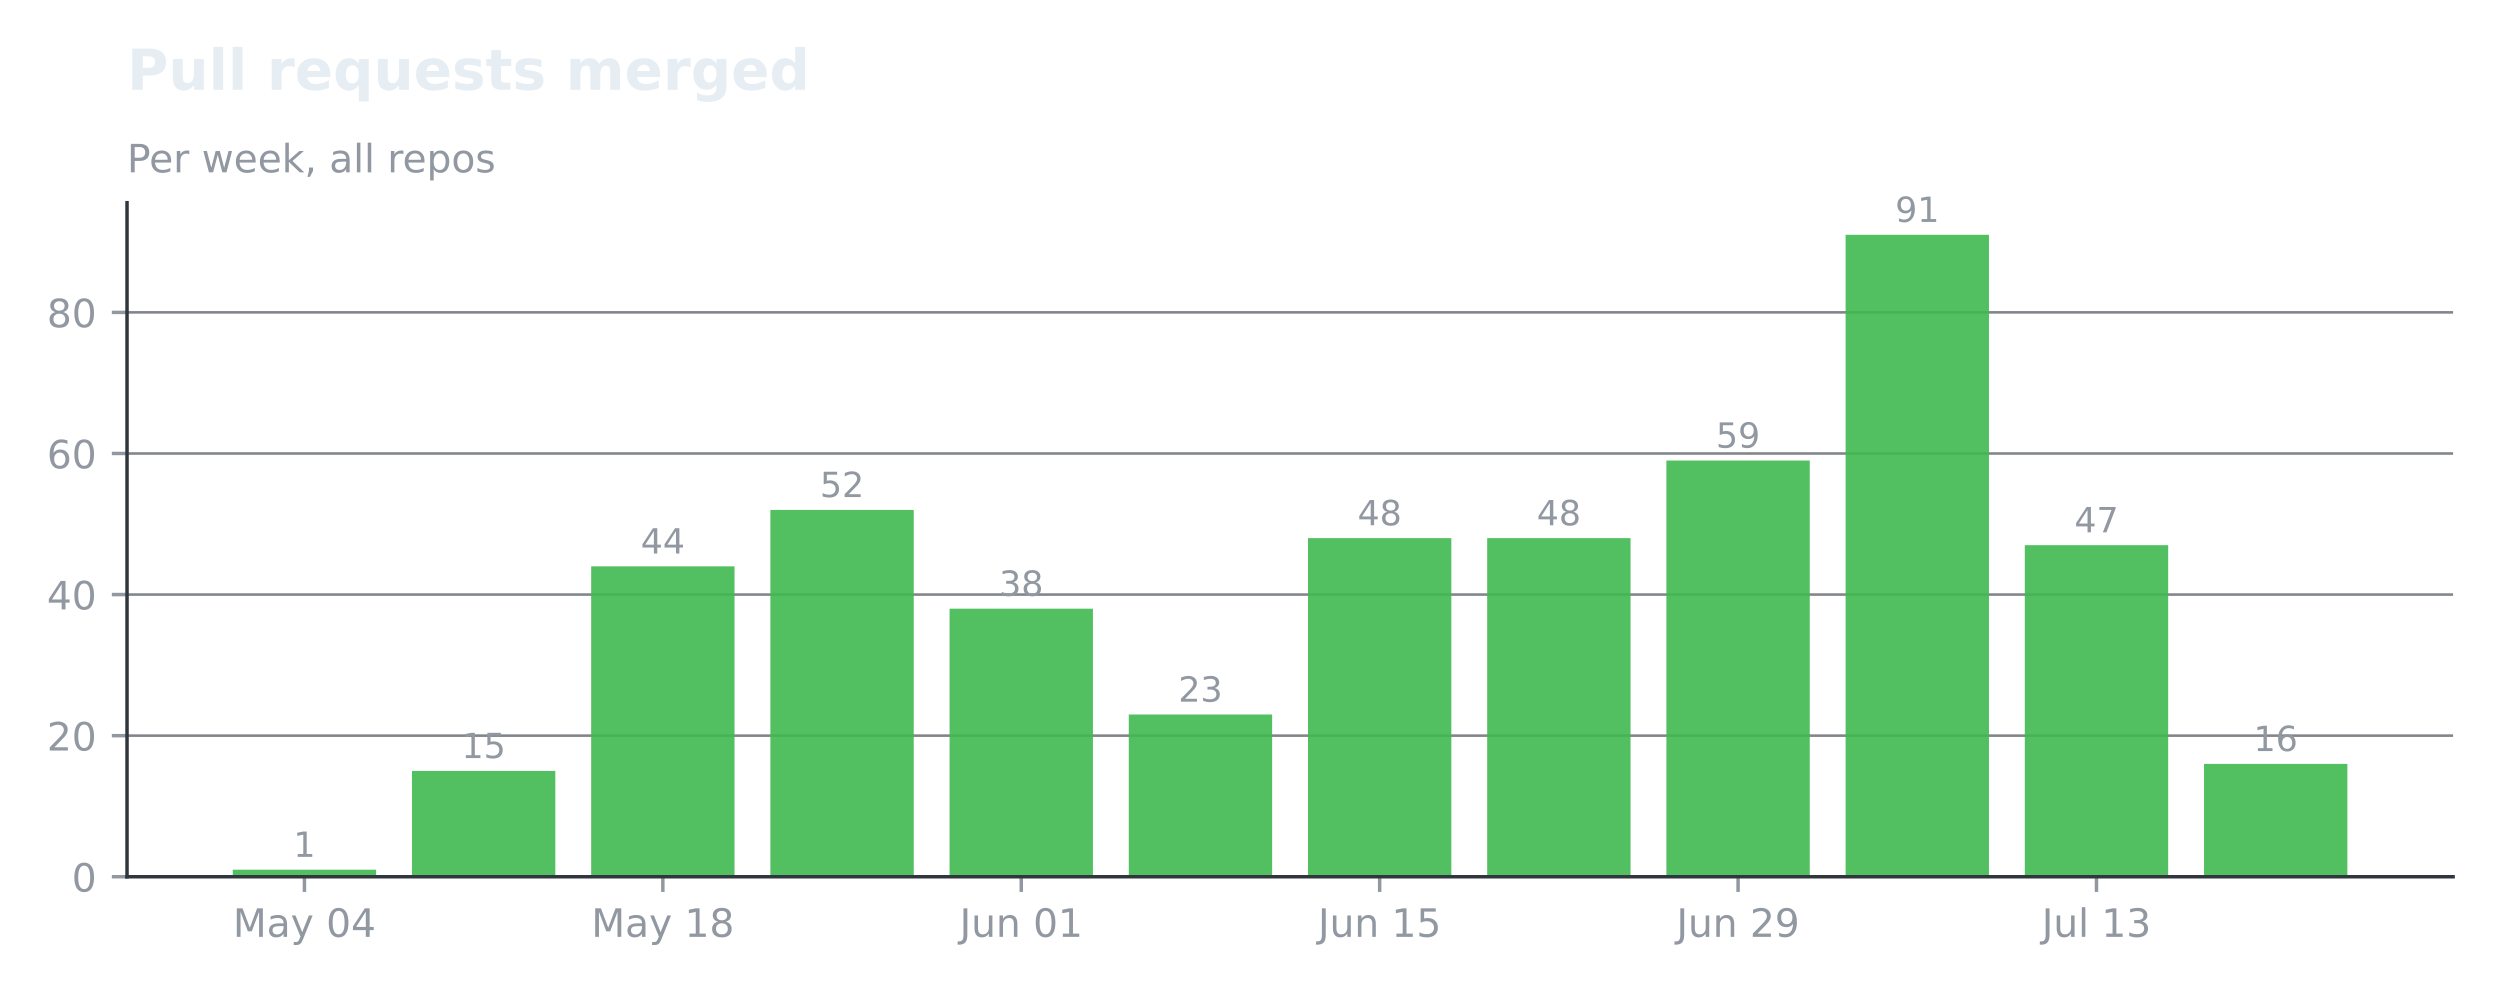
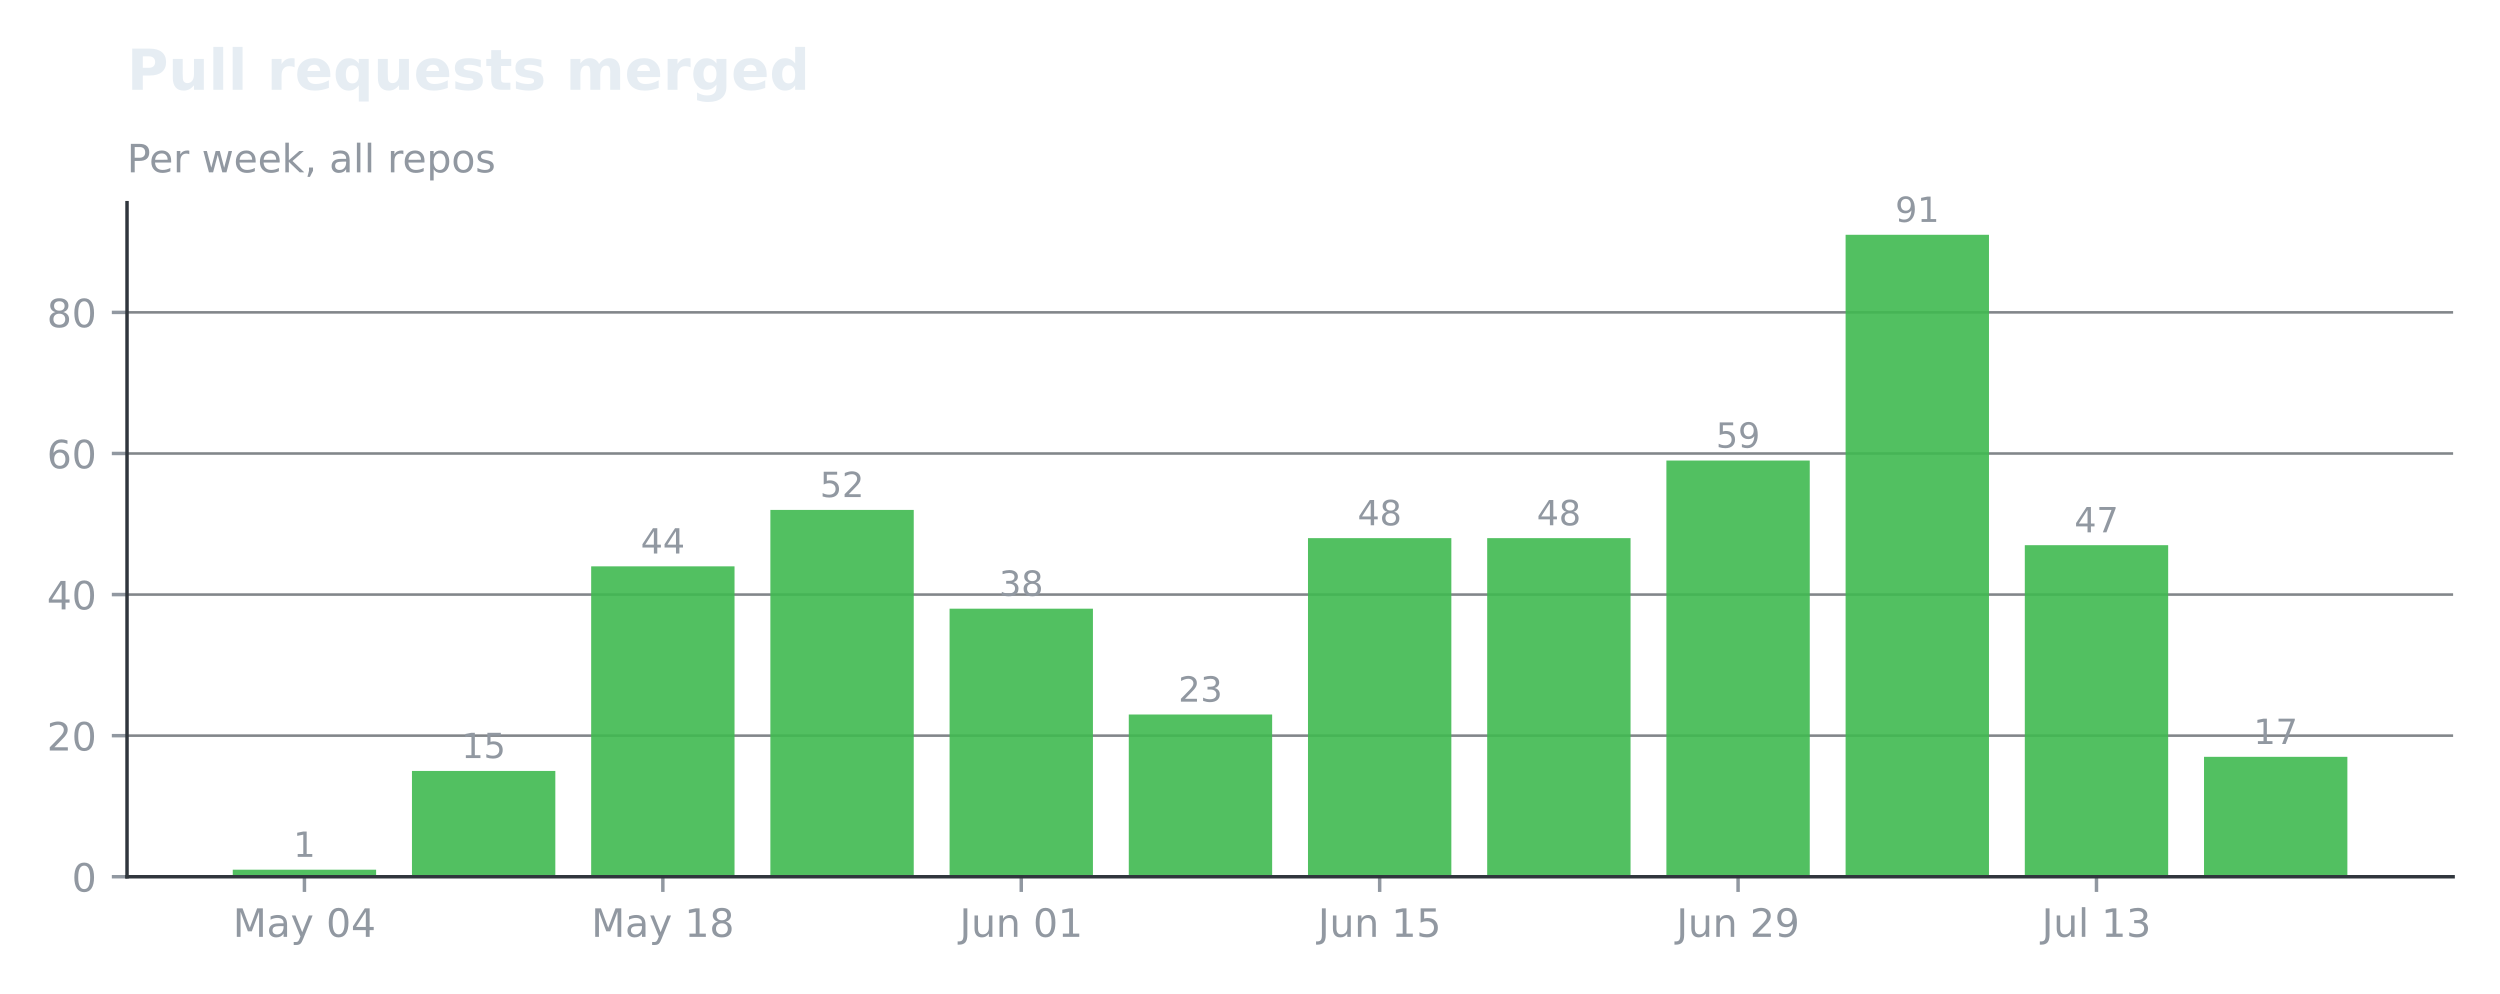
<svg xmlns="http://www.w3.org/2000/svg" xmlns:xlink="http://www.w3.org/1999/xlink" width="575.732pt" height="228.711pt" viewBox="0 0 575.732 228.711" version="1.1">
  <defs>
    <style type="text/css">*{stroke-linejoin: round; stroke-linecap: butt}</style>
  </defs>
  <g id="figure_1">
    <g id="patch_1">
      <path d="M 0 228.711  L 575.732 228.711  L 575.732 -0  L 0 -0  L 0 228.711  z " style="fill: none; opacity: 0" />
    </g>
    <g id="axes_1">
      <g id="patch_2">
        <path d="M 29.253 201.91  L 564.933 201.91  L 564.933 46.678  L 29.253 46.678  L 29.253 201.91  z " style="fill: none" />
      </g>
      <g id="matplotlib.axis_1">
        <g id="xtick_1">
          <g id="line2d_1">
            <defs>
-               <path id="m17234a0473" d="M 0 0  L 0 3.5  " style="stroke: #9198a1; stroke-width: 0.8" />
+               <path id="md42c107d1d" d="M 0 0  L 0 3.5  " style="stroke: #9198a1; stroke-width: 0.8" />
            </defs>
            <g>
-               <use xlink:href="#m17234a0473" x="70.109" y="201.91" style="fill: #9198a1; stroke: #9198a1; stroke-width: 0.8" />
+               <use xlink:href="#md42c107d1d" x="70.109" y="201.91" style="fill: #9198a1; stroke: #9198a1; stroke-width: 0.8" />
            </g>
          </g>
          <g id="text_1">
            <g style="fill: #9198a1" transform="translate(53.64929 215.7479) scale(0.09 -0.09)">
              <defs>
                <path id="DejaVuSans-30" d="M 628 4666  L 1569 4666  L 2759 1491  L 3956 4666  L 4897 4666  L 4897 0  L 4281 0  L 4281 4097  L 3078 897  L 2444 897  L 1241 4097  L 1241 0  L 628 0  L 628 4666  z " transform="scale(0.015625)" />
                <path id="DejaVuSans-44" d="M 2194 1759  Q 1497 1759 1228 1600  Q 959 1441 959 1056  Q 959 750 1161 570  Q 1363 391 1709 391  Q 2188 391 2477 730  Q 2766 1069 2766 1631  L 2766 1759  L 2194 1759  z M 3341 1997  L 3341 0  L 2766 0  L 2766 531  Q 2569 213 2275 61  Q 1981 -91 1556 -91  Q 1019 -91 701 211  Q 384 513 384 1019  Q 384 1609 779 1909  Q 1175 2209 1959 2209  L 2766 2209  L 2766 2266  Q 2766 2663 2505 2880  Q 2244 3097 1772 3097  Q 1472 3097 1187 3025  Q 903 2953 641 2809  L 641 3341  Q 956 3463 1253 3523  Q 1550 3584 1831 3584  Q 2591 3584 2966 3190  Q 3341 2797 3341 1997  z " transform="scale(0.015625)" />
                <path id="DejaVuSans-5c" d="M 2059 -325  Q 1816 -950 1584 -1140  Q 1353 -1331 966 -1331  L 506 -1331  L 506 -850  L 844 -850  Q 1081 -850 1212 -737  Q 1344 -625 1503 -206  L 1606 56  L 191 3500  L 800 3500  L 1894 763  L 2988 3500  L 3597 3500  L 2059 -325  z " transform="scale(0.015625)" />
                <path id="DejaVuSans-3" transform="scale(0.015625)" />
                <path id="DejaVuSans-13" d="M 2034 4250  Q 1547 4250 1301 3770  Q 1056 3291 1056 2328  Q 1056 1369 1301 889  Q 1547 409 2034 409  Q 2525 409 2770 889  Q 3016 1369 3016 2328  Q 3016 3291 2770 3770  Q 2525 4250 2034 4250  z M 2034 4750  Q 2819 4750 3233 4129  Q 3647 3509 3647 2328  Q 3647 1150 3233 529  Q 2819 -91 2034 -91  Q 1250 -91 836 529  Q 422 1150 422 2328  Q 422 3509 836 4129  Q 1250 4750 2034 4750  z " transform="scale(0.015625)" />
                <path id="DejaVuSans-17" d="M 2419 4116  L 825 1625  L 2419 1625  L 2419 4116  z M 2253 4666  L 3047 4666  L 3047 1625  L 3713 1625  L 3713 1100  L 3047 1100  L 3047 0  L 2419 0  L 2419 1100  L 313 1100  L 313 1709  L 2253 4666  z " transform="scale(0.015625)" />
              </defs>
              <use xlink:href="#DejaVuSans-30" />
              <use xlink:href="#DejaVuSans-44" transform="translate(86.28125 0)" />
              <use xlink:href="#DejaVuSans-5c" transform="translate(147.5625 0)" />
              <use xlink:href="#DejaVuSans-3" transform="translate(206.75 0)" />
              <use xlink:href="#DejaVuSans-13" transform="translate(238.5312 0)" />
              <use xlink:href="#DejaVuSans-17" transform="translate(302.1562 0)" />
            </g>
          </g>
        </g>
        <g id="xtick_2">
          <g id="line2d_2">
            <g>
-               <use xlink:href="#m17234a0473" x="152.649" y="201.91" style="fill: #9198a1; stroke: #9198a1; stroke-width: 0.8" />
+               <use xlink:href="#md42c107d1d" x="152.649" y="201.91" style="fill: #9198a1; stroke: #9198a1; stroke-width: 0.8" />
            </g>
          </g>
          <g id="text_2">
            <g style="fill: #9198a1" transform="translate(136.1886 215.7479) scale(0.09 -0.09)">
              <defs>
                <path id="DejaVuSans-14" d="M 794 531  L 1825 531  L 1825 4091  L 703 3866  L 703 4441  L 1819 4666  L 2450 4666  L 2450 531  L 3481 531  L 3481 0  L 794 0  L 794 531  z " transform="scale(0.015625)" />
                <path id="DejaVuSans-1b" d="M 2034 2216  Q 1584 2216 1326 1975  Q 1069 1734 1069 1313  Q 1069 891 1326 650  Q 1584 409 2034 409  Q 2484 409 2743 651  Q 3003 894 3003 1313  Q 3003 1734 2745 1975  Q 2488 2216 2034 2216  z M 1403 2484  Q 997 2584 770 2862  Q 544 3141 544 3541  Q 544 4100 942 4425  Q 1341 4750 2034 4750  Q 2731 4750 3128 4425  Q 3525 4100 3525 3541  Q 3525 3141 3298 2862  Q 3072 2584 2669 2484  Q 3125 2378 3379 2068  Q 3634 1759 3634 1313  Q 3634 634 3220 271  Q 2806 -91 2034 -91  Q 1263 -91 848 271  Q 434 634 434 1313  Q 434 1759 690 2068  Q 947 2378 1403 2484  z M 1172 3481  Q 1172 3119 1398 2916  Q 1625 2713 2034 2713  Q 2441 2713 2670 2916  Q 2900 3119 2900 3481  Q 2900 3844 2670 4047  Q 2441 4250 2034 4250  Q 1625 4250 1398 4047  Q 1172 3844 1172 3481  z " transform="scale(0.015625)" />
              </defs>
              <use xlink:href="#DejaVuSans-30" />
              <use xlink:href="#DejaVuSans-44" transform="translate(86.28125 0)" />
              <use xlink:href="#DejaVuSans-5c" transform="translate(147.5625 0)" />
              <use xlink:href="#DejaVuSans-3" transform="translate(206.75 0)" />
              <use xlink:href="#DejaVuSans-14" transform="translate(238.5312 0)" />
              <use xlink:href="#DejaVuSans-1b" transform="translate(302.1562 0)" />
            </g>
          </g>
        </g>
        <g id="xtick_3">
          <g id="line2d_3">
            <g>
-               <use xlink:href="#m17234a0473" x="235.188" y="201.91" style="fill: #9198a1; stroke: #9198a1; stroke-width: 0.8" />
+               <use xlink:href="#md42c107d1d" x="235.188" y="201.91" style="fill: #9198a1; stroke: #9198a1; stroke-width: 0.8" />
            </g>
          </g>
          <g id="text_3">
            <g style="fill: #9198a1" transform="translate(221.0004 215.7479) scale(0.09 -0.09)">
              <defs>
                <path id="DejaVuSans-2d" d="M 628 4666  L 1259 4666  L 1259 325  Q 1259 -519 939 -900  Q 619 -1281 -91 -1281  L -331 -1281  L -331 -750  L -134 -750  Q 284 -750 456 -515  Q 628 -281 628 325  L 628 4666  z " transform="scale(0.015625)" />
                <path id="DejaVuSans-58" d="M 544 1381  L 544 3500  L 1119 3500  L 1119 1403  Q 1119 906 1312 657  Q 1506 409 1894 409  Q 2359 409 2629 706  Q 2900 1003 2900 1516  L 2900 3500  L 3475 3500  L 3475 0  L 2900 0  L 2900 538  Q 2691 219 2414 64  Q 2138 -91 1772 -91  Q 1169 -91 856 284  Q 544 659 544 1381  z M 1991 3584  L 1991 3584  z " transform="scale(0.015625)" />
                <path id="DejaVuSans-51" d="M 3513 2113  L 3513 0  L 2938 0  L 2938 2094  Q 2938 2591 2744 2837  Q 2550 3084 2163 3084  Q 1697 3084 1428 2787  Q 1159 2491 1159 1978  L 1159 0  L 581 0  L 581 3500  L 1159 3500  L 1159 2956  Q 1366 3272 1645 3428  Q 1925 3584 2291 3584  Q 2894 3584 3203 3211  Q 3513 2838 3513 2113  z " transform="scale(0.015625)" />
              </defs>
              <use xlink:href="#DejaVuSans-2d" />
              <use xlink:href="#DejaVuSans-58" transform="translate(29.5 0)" />
              <use xlink:href="#DejaVuSans-51" transform="translate(92.875 0)" />
              <use xlink:href="#DejaVuSans-3" transform="translate(156.25 0)" />
              <use xlink:href="#DejaVuSans-13" transform="translate(188.0312 0)" />
              <use xlink:href="#DejaVuSans-14" transform="translate(251.6562 0)" />
            </g>
          </g>
        </g>
        <g id="xtick_4">
          <g id="line2d_4">
            <g>
-               <use xlink:href="#m17234a0473" x="317.727" y="201.91" style="fill: #9198a1; stroke: #9198a1; stroke-width: 0.8" />
+               <use xlink:href="#md42c107d1d" x="317.727" y="201.91" style="fill: #9198a1; stroke: #9198a1; stroke-width: 0.8" />
            </g>
          </g>
          <g id="text_4">
            <g style="fill: #9198a1" transform="translate(303.5397 215.7479) scale(0.09 -0.09)">
              <defs>
                <path id="DejaVuSans-18" d="M 691 4666  L 3169 4666  L 3169 4134  L 1269 4134  L 1269 2991  Q 1406 3038 1543 3061  Q 1681 3084 1819 3084  Q 2600 3084 3056 2656  Q 3513 2228 3513 1497  Q 3513 744 3044 326  Q 2575 -91 1722 -91  Q 1428 -91 1123 -41  Q 819 9 494 109  L 494 744  Q 775 591 1075 516  Q 1375 441 1709 441  Q 2250 441 2565 725  Q 2881 1009 2881 1497  Q 2881 1984 2565 2268  Q 2250 2553 1709 2553  Q 1456 2553 1204 2497  Q 953 2441 691 2322  L 691 4666  z " transform="scale(0.015625)" />
              </defs>
              <use xlink:href="#DejaVuSans-2d" />
              <use xlink:href="#DejaVuSans-58" transform="translate(29.5 0)" />
              <use xlink:href="#DejaVuSans-51" transform="translate(92.875 0)" />
              <use xlink:href="#DejaVuSans-3" transform="translate(156.25 0)" />
              <use xlink:href="#DejaVuSans-14" transform="translate(188.0312 0)" />
              <use xlink:href="#DejaVuSans-18" transform="translate(251.6562 0)" />
            </g>
          </g>
        </g>
        <g id="xtick_5">
          <g id="line2d_5">
            <g>
-               <use xlink:href="#m17234a0473" x="400.267" y="201.91" style="fill: #9198a1; stroke: #9198a1; stroke-width: 0.8" />
+               <use xlink:href="#md42c107d1d" x="400.267" y="201.91" style="fill: #9198a1; stroke: #9198a1; stroke-width: 0.8" />
            </g>
          </g>
          <g id="text_5">
            <g style="fill: #9198a1" transform="translate(386.079 215.7479) scale(0.09 -0.09)">
              <defs>
                <path id="DejaVuSans-15" d="M 1228 531  L 3431 531  L 3431 0  L 469 0  L 469 531  Q 828 903 1448 1529  Q 2069 2156 2228 2338  Q 2531 2678 2651 2914  Q 2772 3150 2772 3378  Q 2772 3750 2511 3984  Q 2250 4219 1831 4219  Q 1534 4219 1204 4116  Q 875 4013 500 3803  L 500 4441  Q 881 4594 1212 4672  Q 1544 4750 1819 4750  Q 2544 4750 2975 4387  Q 3406 4025 3406 3419  Q 3406 3131 3298 2873  Q 3191 2616 2906 2266  Q 2828 2175 2409 1742  Q 1991 1309 1228 531  z " transform="scale(0.015625)" />
                <path id="DejaVuSans-1c" d="M 703 97  L 703 672  Q 941 559 1184 500  Q 1428 441 1663 441  Q 2288 441 2617 861  Q 2947 1281 2994 2138  Q 2813 1869 2534 1725  Q 2256 1581 1919 1581  Q 1219 1581 811 2004  Q 403 2428 403 3163  Q 403 3881 828 4315  Q 1253 4750 1959 4750  Q 2769 4750 3195 4129  Q 3622 3509 3622 2328  Q 3622 1225 3098 567  Q 2575 -91 1691 -91  Q 1453 -91 1209 -44  Q 966 3 703 97  z M 1959 2075  Q 2384 2075 2632 2365  Q 2881 2656 2881 3163  Q 2881 3666 2632 3958  Q 2384 4250 1959 4250  Q 1534 4250 1286 3958  Q 1038 3666 1038 3163  Q 1038 2656 1286 2365  Q 1534 2075 1959 2075  z " transform="scale(0.015625)" />
              </defs>
              <use xlink:href="#DejaVuSans-2d" />
              <use xlink:href="#DejaVuSans-58" transform="translate(29.5 0)" />
              <use xlink:href="#DejaVuSans-51" transform="translate(92.875 0)" />
              <use xlink:href="#DejaVuSans-3" transform="translate(156.25 0)" />
              <use xlink:href="#DejaVuSans-15" transform="translate(188.0312 0)" />
              <use xlink:href="#DejaVuSans-1c" transform="translate(251.6562 0)" />
            </g>
          </g>
        </g>
        <g id="xtick_6">
          <g id="line2d_6">
            <g>
-               <use xlink:href="#m17234a0473" x="482.806" y="201.91" style="fill: #9198a1; stroke: #9198a1; stroke-width: 0.8" />
+               <use xlink:href="#md42c107d1d" x="482.806" y="201.91" style="fill: #9198a1; stroke: #9198a1; stroke-width: 0.8" />
            </g>
          </g>
          <g id="text_6">
            <g style="fill: #9198a1" transform="translate(470.22 215.7486) scale(0.09 -0.09)">
              <defs>
                <path id="DejaVuSans-4f" d="M 603 4863  L 1178 4863  L 1178 0  L 603 0  L 603 4863  z " transform="scale(0.015625)" />
                <path id="DejaVuSans-16" d="M 2597 2516  Q 3050 2419 3304 2112  Q 3559 1806 3559 1356  Q 3559 666 3084 287  Q 2609 -91 1734 -91  Q 1441 -91 1130 -33  Q 819 25 488 141  L 488 750  Q 750 597 1062 519  Q 1375 441 1716 441  Q 2309 441 2620 675  Q 2931 909 2931 1356  Q 2931 1769 2642 2001  Q 2353 2234 1838 2234  L 1294 2234  L 1294 2753  L 1863 2753  Q 2328 2753 2575 2939  Q 2822 3125 2822 3475  Q 2822 3834 2567 4026  Q 2313 4219 1838 4219  Q 1578 4219 1281 4162  Q 984 4106 628 3988  L 628 4550  Q 988 4650 1302 4700  Q 1616 4750 1894 4750  Q 2613 4750 3031 4423  Q 3450 4097 3450 3541  Q 3450 3153 3228 2886  Q 3006 2619 2597 2516  z " transform="scale(0.015625)" />
              </defs>
              <use xlink:href="#DejaVuSans-2d" />
              <use xlink:href="#DejaVuSans-58" transform="translate(29.5 0)" />
              <use xlink:href="#DejaVuSans-4f" transform="translate(92.875 0)" />
              <use xlink:href="#DejaVuSans-3" transform="translate(120.6562 0)" />
              <use xlink:href="#DejaVuSans-14" transform="translate(152.4375 0)" />
              <use xlink:href="#DejaVuSans-16" transform="translate(216.0625 0)" />
            </g>
          </g>
        </g>
      </g>
      <g id="matplotlib.axis_2">
        <g id="ytick_1">
          <g id="line2d_7">
-             <path d="M 29.253 201.91  L 564.933 201.91  " clip-path="url(#pdc139c7365)" style="fill: none; stroke: #30363d; stroke-opacity: 0.6; stroke-width: 0.6; stroke-linecap: square" />
+             <path d="M 29.253 201.91  L 564.933 201.91  " clip-path="url(#p6350b7f9be)" style="fill: none; stroke: #30363d; stroke-opacity: 0.6; stroke-width: 0.6; stroke-linecap: square" />
          </g>
          <g id="line2d_8">
            <defs>
-               <path id="mb3796403e5" d="M 0 0  L -3.5 0  " style="stroke: #9198a1; stroke-width: 0.8" />
+               <path id="m67977688d8" d="M 0 0  L -3.5 0  " style="stroke: #9198a1; stroke-width: 0.8" />
            </defs>
            <g>
-               <use xlink:href="#mb3796403e5" x="29.253" y="201.91" style="fill: #9198a1; stroke: #9198a1; stroke-width: 0.8" />
+               <use xlink:href="#m67977688d8" x="29.253" y="201.91" style="fill: #9198a1; stroke: #9198a1; stroke-width: 0.8" />
            </g>
          </g>
          <g id="text_7">
            <g style="fill: #9198a1" transform="translate(16.52625 205.3289) scale(0.09 -0.09)">
              <use xlink:href="#DejaVuSans-13" />
            </g>
          </g>
        </g>
        <g id="ytick_2">
          <g id="line2d_9">
-             <path d="M 29.253 169.418  L 564.933 169.418  " clip-path="url(#pdc139c7365)" style="fill: none; stroke: #30363d; stroke-opacity: 0.6; stroke-width: 0.6; stroke-linecap: square" />
+             <path d="M 29.253 169.418  L 564.933 169.418  " clip-path="url(#p6350b7f9be)" style="fill: none; stroke: #30363d; stroke-opacity: 0.6; stroke-width: 0.6; stroke-linecap: square" />
          </g>
          <g id="line2d_10">
            <g>
-               <use xlink:href="#mb3796403e5" x="29.253" y="169.418" style="fill: #9198a1; stroke: #9198a1; stroke-width: 0.8" />
+               <use xlink:href="#m67977688d8" x="29.253" y="169.418" style="fill: #9198a1; stroke: #9198a1; stroke-width: 0.8" />
            </g>
          </g>
          <g id="text_8">
            <g style="fill: #9198a1" transform="translate(10.8 172.8366) scale(0.09 -0.09)">
              <use xlink:href="#DejaVuSans-15" />
              <use xlink:href="#DejaVuSans-13" transform="translate(63.625 0)" />
            </g>
          </g>
        </g>
        <g id="ytick_3">
          <g id="line2d_11">
-             <path d="M 29.253 136.925  L 564.933 136.925  " clip-path="url(#pdc139c7365)" style="fill: none; stroke: #30363d; stroke-opacity: 0.6; stroke-width: 0.6; stroke-linecap: square" />
+             <path d="M 29.253 136.925  L 564.933 136.925  " clip-path="url(#p6350b7f9be)" style="fill: none; stroke: #30363d; stroke-opacity: 0.6; stroke-width: 0.6; stroke-linecap: square" />
          </g>
          <g id="line2d_12">
            <g>
-               <use xlink:href="#mb3796403e5" x="29.253" y="136.925" style="fill: #9198a1; stroke: #9198a1; stroke-width: 0.8" />
+               <use xlink:href="#m67977688d8" x="29.253" y="136.925" style="fill: #9198a1; stroke: #9198a1; stroke-width: 0.8" />
            </g>
          </g>
          <g id="text_9">
            <g style="fill: #9198a1" transform="translate(10.8 140.3443) scale(0.09 -0.09)">
              <use xlink:href="#DejaVuSans-17" />
              <use xlink:href="#DejaVuSans-13" transform="translate(63.625 0)" />
            </g>
          </g>
        </g>
        <g id="ytick_4">
          <g id="line2d_13">
-             <path d="M 29.253 104.433  L 564.933 104.433  " clip-path="url(#pdc139c7365)" style="fill: none; stroke: #30363d; stroke-opacity: 0.6; stroke-width: 0.6; stroke-linecap: square" />
+             <path d="M 29.253 104.433  L 564.933 104.433  " clip-path="url(#p6350b7f9be)" style="fill: none; stroke: #30363d; stroke-opacity: 0.6; stroke-width: 0.6; stroke-linecap: square" />
          </g>
          <g id="line2d_14">
            <g>
-               <use xlink:href="#mb3796403e5" x="29.253" y="104.433" style="fill: #9198a1; stroke: #9198a1; stroke-width: 0.8" />
+               <use xlink:href="#m67977688d8" x="29.253" y="104.433" style="fill: #9198a1; stroke: #9198a1; stroke-width: 0.8" />
            </g>
          </g>
          <g id="text_10">
            <g style="fill: #9198a1" transform="translate(10.8 107.852) scale(0.09 -0.09)">
              <defs>
                <path id="DejaVuSans-19" d="M 2113 2584  Q 1688 2584 1439 2293  Q 1191 2003 1191 1497  Q 1191 994 1439 701  Q 1688 409 2113 409  Q 2538 409 2786 701  Q 3034 994 3034 1497  Q 3034 2003 2786 2293  Q 2538 2584 2113 2584  z M 3366 4563  L 3366 3988  Q 3128 4100 2886 4159  Q 2644 4219 2406 4219  Q 1781 4219 1451 3797  Q 1122 3375 1075 2522  Q 1259 2794 1537 2939  Q 1816 3084 2150 3084  Q 2853 3084 3261 2657  Q 3669 2231 3669 1497  Q 3669 778 3244 343  Q 2819 -91 2113 -91  Q 1303 -91 875 529  Q 447 1150 447 2328  Q 447 3434 972 4092  Q 1497 4750 2381 4750  Q 2619 4750 2861 4703  Q 3103 4656 3366 4563  z " transform="scale(0.015625)" />
              </defs>
              <use xlink:href="#DejaVuSans-19" />
              <use xlink:href="#DejaVuSans-13" transform="translate(63.625 0)" />
            </g>
          </g>
        </g>
        <g id="ytick_5">
          <g id="line2d_15">
-             <path d="M 29.253 71.941  L 564.933 71.941  " clip-path="url(#pdc139c7365)" style="fill: none; stroke: #30363d; stroke-opacity: 0.6; stroke-width: 0.6; stroke-linecap: square" />
+             <path d="M 29.253 71.941  L 564.933 71.941  " clip-path="url(#p6350b7f9be)" style="fill: none; stroke: #30363d; stroke-opacity: 0.6; stroke-width: 0.6; stroke-linecap: square" />
          </g>
          <g id="line2d_16">
            <g>
-               <use xlink:href="#mb3796403e5" x="29.253" y="71.941" style="fill: #9198a1; stroke: #9198a1; stroke-width: 0.8" />
+               <use xlink:href="#m67977688d8" x="29.253" y="71.941" style="fill: #9198a1; stroke: #9198a1; stroke-width: 0.8" />
            </g>
          </g>
          <g id="text_11">
            <g style="fill: #9198a1" transform="translate(10.8 75.35968) scale(0.09 -0.09)">
              <use xlink:href="#DejaVuSans-1b" />
              <use xlink:href="#DejaVuSans-13" transform="translate(63.625 0)" />
            </g>
          </g>
        </g>
      </g>
      <g id="patch_3">
-         <path d="M 53.602 201.91  L 86.617 201.91  L 86.617 200.285  L 53.602 200.285  z " clip-path="url(#pdc139c7365)" style="fill: #3fb950; opacity: 0.9" />
+         <path d="M 53.602 201.91  L 86.617 201.91  L 86.617 200.285  L 53.602 200.285  z " clip-path="url(#p6350b7f9be)" style="fill: #3fb950; opacity: 0.9" />
      </g>
      <g id="patch_4">
-         <path d="M 94.871 201.91  L 127.887 201.91  L 127.887 177.541  L 94.871 177.541  z " clip-path="url(#pdc139c7365)" style="fill: #3fb950; opacity: 0.9" />
+         <path d="M 94.871 201.91  L 127.887 201.91  L 127.887 177.541  L 94.871 177.541  z " clip-path="url(#p6350b7f9be)" style="fill: #3fb950; opacity: 0.9" />
      </g>
      <g id="patch_5">
-         <path d="M 136.141 201.91  L 169.157 201.91  L 169.157 130.427  L 136.141 130.427  z " clip-path="url(#pdc139c7365)" style="fill: #3fb950; opacity: 0.9" />
+         <path d="M 136.141 201.91  L 169.157 201.91  L 169.157 130.427  L 136.141 130.427  z " clip-path="url(#p6350b7f9be)" style="fill: #3fb950; opacity: 0.9" />
      </g>
      <g id="patch_6">
-         <path d="M 177.411 201.91  L 210.426 201.91  L 210.426 117.43  L 177.411 117.43  z " clip-path="url(#pdc139c7365)" style="fill: #3fb950; opacity: 0.9" />
+         <path d="M 177.411 201.91  L 210.426 201.91  L 210.426 117.43  L 177.411 117.43  z " clip-path="url(#p6350b7f9be)" style="fill: #3fb950; opacity: 0.9" />
      </g>
      <g id="patch_7">
-         <path d="M 218.68 201.91  L 251.696 201.91  L 251.696 140.175  L 218.68 140.175  z " clip-path="url(#pdc139c7365)" style="fill: #3fb950; opacity: 0.9" />
+         <path d="M 218.68 201.91  L 251.696 201.91  L 251.696 140.175  L 218.68 140.175  z " clip-path="url(#p6350b7f9be)" style="fill: #3fb950; opacity: 0.9" />
      </g>
      <g id="patch_8">
-         <path d="M 259.95 201.91  L 292.966 201.91  L 292.966 164.544  L 259.95 164.544  z " clip-path="url(#pdc139c7365)" style="fill: #3fb950; opacity: 0.9" />
+         <path d="M 259.95 201.91  L 292.966 201.91  L 292.966 164.544  L 259.95 164.544  z " clip-path="url(#p6350b7f9be)" style="fill: #3fb950; opacity: 0.9" />
      </g>
      <g id="patch_9">
-         <path d="M 301.219 201.91  L 334.235 201.91  L 334.235 123.928  L 301.219 123.928  z " clip-path="url(#pdc139c7365)" style="fill: #3fb950; opacity: 0.9" />
+         <path d="M 301.219 201.91  L 334.235 201.91  L 334.235 123.928  L 301.219 123.928  z " clip-path="url(#p6350b7f9be)" style="fill: #3fb950; opacity: 0.9" />
      </g>
      <g id="patch_10">
-         <path d="M 342.489 201.91  L 375.505 201.91  L 375.505 123.928  L 342.489 123.928  z " clip-path="url(#pdc139c7365)" style="fill: #3fb950; opacity: 0.9" />
+         <path d="M 342.489 201.91  L 375.505 201.91  L 375.505 123.928  L 342.489 123.928  z " clip-path="url(#p6350b7f9be)" style="fill: #3fb950; opacity: 0.9" />
      </g>
      <g id="patch_11">
-         <path d="M 383.759 201.91  L 416.774 201.91  L 416.774 106.058  L 383.759 106.058  z " clip-path="url(#pdc139c7365)" style="fill: #3fb950; opacity: 0.9" />
+         <path d="M 383.759 201.91  L 416.774 201.91  L 416.774 106.058  L 383.759 106.058  z " clip-path="url(#p6350b7f9be)" style="fill: #3fb950; opacity: 0.9" />
      </g>
      <g id="patch_12">
-         <path d="M 425.028 201.91  L 458.044 201.91  L 458.044 54.07  L 425.028 54.07  z " clip-path="url(#pdc139c7365)" style="fill: #3fb950; opacity: 0.9" />
+         <path d="M 425.028 201.91  L 458.044 201.91  L 458.044 54.07  L 425.028 54.07  z " clip-path="url(#p6350b7f9be)" style="fill: #3fb950; opacity: 0.9" />
      </g>
      <g id="patch_13">
-         <path d="M 466.298 201.91  L 499.314 201.91  L 499.314 125.553  L 466.298 125.553  z " clip-path="url(#pdc139c7365)" style="fill: #3fb950; opacity: 0.9" />
+         <path d="M 466.298 201.91  L 499.314 201.91  L 499.314 125.553  L 466.298 125.553  z " clip-path="url(#p6350b7f9be)" style="fill: #3fb950; opacity: 0.9" />
      </g>
      <g id="patch_14">
-         <path d="M 507.568 201.91  L 540.583 201.91  L 540.583 175.916  L 507.568 175.916  z " clip-path="url(#pdc139c7365)" style="fill: #3fb950; opacity: 0.9" />
+         <path d="M 507.568 201.91  L 540.583 201.91  L 540.583 174.292  L 507.568 174.292  z " clip-path="url(#p6350b7f9be)" style="fill: #3fb950; opacity: 0.9" />
      </g>
      <g id="patch_15">
        <path d="M 29.253 201.91  L 29.253 46.678  " style="fill: none; stroke: #30363d; stroke-width: 0.8; stroke-linejoin: miter; stroke-linecap: square" />
      </g>
      <g id="patch_16">
        <path d="M 29.253 201.91  L 564.933 201.91  " style="fill: none; stroke: #30363d; stroke-width: 0.8; stroke-linejoin: miter; stroke-linecap: square" />
      </g>
      <g id="text_12">
        <g style="fill: #9198a1" transform="translate(67.56445 197.3286) scale(0.08 -0.08)">
          <use xlink:href="#DejaVuSans-14" />
        </g>
      </g>
      <g id="text_13">
        <g style="fill: #9198a1" transform="translate(106.2891 174.5839) scale(0.08 -0.08)">
          <use xlink:href="#DejaVuSans-14" />
          <use xlink:href="#DejaVuSans-18" transform="translate(63.625 0)" />
        </g>
      </g>
      <g id="text_14">
        <g style="fill: #9198a1" transform="translate(147.5587 127.4701) scale(0.08 -0.08)">
          <use xlink:href="#DejaVuSans-17" />
          <use xlink:href="#DejaVuSans-17" transform="translate(63.625 0)" />
        </g>
      </g>
      <g id="text_15">
        <g style="fill: #9198a1" transform="translate(188.8284 114.4732) scale(0.08 -0.08)">
          <use xlink:href="#DejaVuSans-18" />
          <use xlink:href="#DejaVuSans-15" transform="translate(63.625 0)" />
        </g>
      </g>
      <g id="text_16">
        <g style="fill: #9198a1" transform="translate(230.098 137.2178) scale(0.08 -0.08)">
          <use xlink:href="#DejaVuSans-16" />
          <use xlink:href="#DejaVuSans-1b" transform="translate(63.625 0)" />
        </g>
      </g>
      <g id="text_17">
        <g style="fill: #9198a1" transform="translate(271.3677 161.587) scale(0.08 -0.08)">
          <use xlink:href="#DejaVuSans-15" />
          <use xlink:href="#DejaVuSans-16" transform="translate(63.625 0)" />
        </g>
      </g>
      <g id="text_18">
        <g style="fill: #9198a1" transform="translate(312.6373 120.9716) scale(0.08 -0.08)">
          <use xlink:href="#DejaVuSans-17" />
          <use xlink:href="#DejaVuSans-1b" transform="translate(63.625 0)" />
        </g>
      </g>
      <g id="text_19">
        <g style="fill: #9198a1" transform="translate(353.907 120.9716) scale(0.08 -0.08)">
          <use xlink:href="#DejaVuSans-17" />
          <use xlink:href="#DejaVuSans-1b" transform="translate(63.625 0)" />
        </g>
      </g>
      <g id="text_20">
        <g style="fill: #9198a1" transform="translate(395.1766 103.1009) scale(0.08 -0.08)">
          <use xlink:href="#DejaVuSans-18" />
          <use xlink:href="#DejaVuSans-1c" transform="translate(63.625 0)" />
        </g>
      </g>
      <g id="text_21">
        <g style="fill: #9198a1" transform="translate(436.4463 51.11317) scale(0.08 -0.08)">
          <use xlink:href="#DejaVuSans-1c" />
          <use xlink:href="#DejaVuSans-14" transform="translate(63.625 0)" />
        </g>
      </g>
      <g id="text_22">
        <g style="fill: #9198a1" transform="translate(477.7159 122.5962) scale(0.08 -0.08)">
          <defs>
            <path id="DejaVuSans-1a" d="M 525 4666  L 3525 4666  L 3525 4397  L 1831 0  L 1172 0  L 2766 4134  L 525 4134  L 525 4666  z " transform="scale(0.015625)" />
          </defs>
          <use xlink:href="#DejaVuSans-17" />
          <use xlink:href="#DejaVuSans-1a" transform="translate(63.625 0)" />
        </g>
      </g>
      <g id="text_23">
-         <g style="fill: #9198a1" transform="translate(518.9856 172.9593) scale(0.08 -0.08)">
+         <g style="fill: #9198a1" transform="translate(518.9856 171.3347) scale(0.08 -0.08)">
          <use xlink:href="#DejaVuSans-14" />
-           <use xlink:href="#DejaVuSans-19" transform="translate(63.625 0)" />
+           <use xlink:href="#DejaVuSans-1a" transform="translate(63.625 0)" />
        </g>
      </g>
      <g id="text_24">
        <g style="fill: #9198a1" transform="translate(29.2525 39.69253) scale(0.09 -0.09)">
          <defs>
            <path id="DejaVuSans-33" d="M 1259 4147  L 1259 2394  L 2053 2394  Q 2494 2394 2734 2622  Q 2975 2850 2975 3272  Q 2975 3691 2734 3919  Q 2494 4147 2053 4147  L 1259 4147  z M 628 4666  L 2053 4666  Q 2838 4666 3239 4311  Q 3641 3956 3641 3272  Q 3641 2581 3239 2228  Q 2838 1875 2053 1875  L 1259 1875  L 1259 0  L 628 0  L 628 4666  z " transform="scale(0.015625)" />
            <path id="DejaVuSans-48" d="M 3597 1894  L 3597 1613  L 953 1613  Q 991 1019 1311 708  Q 1631 397 2203 397  Q 2534 397 2845 478  Q 3156 559 3463 722  L 3463 178  Q 3153 47 2828 -22  Q 2503 -91 2169 -91  Q 1331 -91 842 396  Q 353 884 353 1716  Q 353 2575 817 3079  Q 1281 3584 2069 3584  Q 2775 3584 3186 3129  Q 3597 2675 3597 1894  z M 3022 2063  Q 3016 2534 2758 2815  Q 2500 3097 2075 3097  Q 1594 3097 1305 2825  Q 1016 2553 972 2059  L 3022 2063  z " transform="scale(0.015625)" />
            <path id="DejaVuSans-55" d="M 2631 2963  Q 2534 3019 2420 3045  Q 2306 3072 2169 3072  Q 1681 3072 1420 2755  Q 1159 2438 1159 1844  L 1159 0  L 581 0  L 581 3500  L 1159 3500  L 1159 2956  Q 1341 3275 1631 3429  Q 1922 3584 2338 3584  Q 2397 3584 2469 3576  Q 2541 3569 2628 3553  L 2631 2963  z " transform="scale(0.015625)" />
            <path id="DejaVuSans-5a" d="M 269 3500  L 844 3500  L 1563 769  L 2278 3500  L 2956 3500  L 3675 769  L 4391 3500  L 4966 3500  L 4050 0  L 3372 0  L 2619 2869  L 1863 0  L 1184 0  L 269 3500  z " transform="scale(0.015625)" />
            <path id="DejaVuSans-4e" d="M 581 4863  L 1159 4863  L 1159 1991  L 2875 3500  L 3609 3500  L 1753 1863  L 3688 0  L 2938 0  L 1159 1709  L 1159 0  L 581 0  L 581 4863  z " transform="scale(0.015625)" />
            <path id="DejaVuSans-f" d="M 750 794  L 1409 794  L 1409 256  L 897 -744  L 494 -744  L 750 256  L 750 794  z " transform="scale(0.015625)" />
            <path id="DejaVuSans-53" d="M 1159 525  L 1159 -1331  L 581 -1331  L 581 3500  L 1159 3500  L 1159 2969  Q 1341 3281 1617 3432  Q 1894 3584 2278 3584  Q 2916 3584 3314 3078  Q 3713 2572 3713 1747  Q 3713 922 3314 415  Q 2916 -91 2278 -91  Q 1894 -91 1617 61  Q 1341 213 1159 525  z M 3116 1747  Q 3116 2381 2855 2742  Q 2594 3103 2138 3103  Q 1681 3103 1420 2742  Q 1159 2381 1159 1747  Q 1159 1113 1420 752  Q 1681 391 2138 391  Q 2594 391 2855 752  Q 3116 1113 3116 1747  z " transform="scale(0.015625)" />
            <path id="DejaVuSans-52" d="M 1959 3097  Q 1497 3097 1228 2736  Q 959 2375 959 1747  Q 959 1119 1226 758  Q 1494 397 1959 397  Q 2419 397 2687 759  Q 2956 1122 2956 1747  Q 2956 2369 2687 2733  Q 2419 3097 1959 3097  z M 1959 3584  Q 2709 3584 3137 3096  Q 3566 2609 3566 1747  Q 3566 888 3137 398  Q 2709 -91 1959 -91  Q 1206 -91 779 398  Q 353 888 353 1747  Q 353 2609 779 3096  Q 1206 3584 1959 3584  z " transform="scale(0.015625)" />
            <path id="DejaVuSans-56" d="M 2834 3397  L 2834 2853  Q 2591 2978 2328 3040  Q 2066 3103 1784 3103  Q 1356 3103 1142 2972  Q 928 2841 928 2578  Q 928 2378 1081 2264  Q 1234 2150 1697 2047  L 1894 2003  Q 2506 1872 2764 1633  Q 3022 1394 3022 966  Q 3022 478 2636 193  Q 2250 -91 1575 -91  Q 1294 -91 989 -36  Q 684 19 347 128  L 347 722  Q 666 556 975 473  Q 1284 391 1588 391  Q 1994 391 2212 530  Q 2431 669 2431 922  Q 2431 1156 2273 1281  Q 2116 1406 1581 1522  L 1381 1569  Q 847 1681 609 1914  Q 372 2147 372 2553  Q 372 3047 722 3315  Q 1072 3584 1716 3584  Q 2034 3584 2315 3537  Q 2597 3491 2834 3397  z " transform="scale(0.015625)" />
          </defs>
          <use xlink:href="#DejaVuSans-33" />
          <use xlink:href="#DejaVuSans-48" transform="translate(56.73438 0)" />
          <use xlink:href="#DejaVuSans-55" transform="translate(118.2656 0)" />
          <use xlink:href="#DejaVuSans-3" transform="translate(159.375 0)" />
          <use xlink:href="#DejaVuSans-5a" transform="translate(191.1562 0)" />
          <use xlink:href="#DejaVuSans-48" transform="translate(272.9375 0)" />
          <use xlink:href="#DejaVuSans-48" transform="translate(334.4688 0)" />
          <use xlink:href="#DejaVuSans-4e" transform="translate(396 0)" />
          <use xlink:href="#DejaVuSans-f" transform="translate(453.9062 0)" />
          <use xlink:href="#DejaVuSans-3" transform="translate(485.6875 0)" />
          <use xlink:href="#DejaVuSans-44" transform="translate(517.4688 0)" />
          <use xlink:href="#DejaVuSans-4f" transform="translate(578.75 0)" />
          <use xlink:href="#DejaVuSans-4f" transform="translate(606.5312 0)" />
          <use xlink:href="#DejaVuSans-3" transform="translate(634.3125 0)" />
          <use xlink:href="#DejaVuSans-55" transform="translate(666.0938 0)" />
          <use xlink:href="#DejaVuSans-48" transform="translate(705 0)" />
          <use xlink:href="#DejaVuSans-53" transform="translate(766.5312 0)" />
          <use xlink:href="#DejaVuSans-52" transform="translate(830.0156 0)" />
          <use xlink:href="#DejaVuSans-56" transform="translate(891.2031 0)" />
        </g>
      </g>
      <g id="text_25">
        <g style="fill: #e6edf3" transform="translate(29.2525 20.67797) scale(0.13 -0.13)">
          <defs>
            <path id="DejaVuSans-Bold-33" d="M 588 4666  L 2584 4666  Q 3475 4666 3951 4270  Q 4428 3875 4428 3144  Q 4428 2409 3951 2014  Q 3475 1619 2584 1619  L 1791 1619  L 1791 0  L 588 0  L 588 4666  z M 1791 3794  L 1791 2491  L 2456 2491  Q 2806 2491 2997 2661  Q 3188 2831 3188 3144  Q 3188 3456 2997 3625  Q 2806 3794 2456 3794  L 1791 3794  z " transform="scale(0.015625)" />
            <path id="DejaVuSans-Bold-58" d="M 500 1363  L 500 3500  L 1625 3500  L 1625 3150  Q 1625 2866 1622 2436  Q 1619 2006 1619 1863  Q 1619 1441 1641 1255  Q 1663 1069 1716 984  Q 1784 875 1895 815  Q 2006 756 2150 756  Q 2500 756 2700 1025  Q 2900 1294 2900 1772  L 2900 3500  L 4019 3500  L 4019 0  L 2900 0  L 2900 506  Q 2647 200 2364 54  Q 2081 -91 1741 -91  Q 1134 -91 817 281  Q 500 653 500 1363  z " transform="scale(0.015625)" />
            <path id="DejaVuSans-Bold-4f" d="M 538 4863  L 1656 4863  L 1656 0  L 538 0  L 538 4863  z " transform="scale(0.015625)" />
            <path id="DejaVuSans-Bold-3" transform="scale(0.015625)" />
            <path id="DejaVuSans-Bold-55" d="M 3138 2547  Q 2991 2616 2845 2648  Q 2700 2681 2553 2681  Q 2122 2681 1889 2404  Q 1656 2128 1656 1613  L 1656 0  L 538 0  L 538 3500  L 1656 3500  L 1656 2925  Q 1872 3269 2151 3426  Q 2431 3584 2822 3584  Q 2878 3584 2943 3579  Q 3009 3575 3134 3559  L 3138 2547  z " transform="scale(0.015625)" />
            <path id="DejaVuSans-Bold-48" d="M 4031 1759  L 4031 1441  L 1416 1441  Q 1456 1047 1700 850  Q 1944 653 2381 653  Q 2734 653 3104 758  Q 3475 863 3866 1075  L 3866 213  Q 3469 63 3072 -14  Q 2675 -91 2278 -91  Q 1328 -91 801 392  Q 275 875 275 1747  Q 275 2603 792 3093  Q 1309 3584 2216 3584  Q 3041 3584 3536 3087  Q 4031 2591 4031 1759  z M 2881 2131  Q 2881 2450 2695 2645  Q 2509 2841 2209 2841  Q 1884 2841 1681 2658  Q 1478 2475 1428 2131  L 2881 2131  z " transform="scale(0.015625)" />
            <path id="DejaVuSans-Bold-54" d="M 2181 2772  Q 1825 2772 1636 2509  Q 1447 2247 1447 1747  Q 1447 1247 1636 984  Q 1825 722 2181 722  Q 2541 722 2730 984  Q 2919 1247 2919 1747  Q 2919 2247 2730 2509  Q 2541 2772 2181 2772  z M 2919 506  Q 2688 197 2409 53  Q 2131 -91 1766 -91  Q 1119 -91 703 423  Q 288 938 288 1747  Q 288 2556 703 3067  Q 1119 3578 1766 3578  Q 2131 3578 2409 3434  Q 2688 3291 2919 2981  L 2919 3500  L 4044 3500  L 4044 -1331  L 2919 -1331  L 2919 506  z " transform="scale(0.015625)" />
            <path id="DejaVuSans-Bold-56" d="M 3272 3391  L 3272 2541  Q 2913 2691 2578 2766  Q 2244 2841 1947 2841  Q 1628 2841 1473 2761  Q 1319 2681 1319 2516  Q 1319 2381 1436 2309  Q 1553 2238 1856 2203  L 2053 2175  Q 2913 2066 3209 1816  Q 3506 1566 3506 1031  Q 3506 472 3093 190  Q 2681 -91 1863 -91  Q 1516 -91 1145 -36  Q 775 19 384 128  L 384 978  Q 719 816 1070 734  Q 1422 653 1784 653  Q 2113 653 2278 743  Q 2444 834 2444 1013  Q 2444 1163 2330 1236  Q 2216 1309 1875 1350  L 1678 1375  Q 931 1469 631 1722  Q 331 1975 331 2491  Q 331 3047 712 3315  Q 1094 3584 1881 3584  Q 2191 3584 2531 3537  Q 2872 3491 3272 3391  z " transform="scale(0.015625)" />
            <path id="DejaVuSans-Bold-57" d="M 1759 4494  L 1759 3500  L 2913 3500  L 2913 2700  L 1759 2700  L 1759 1216  Q 1759 972 1856 886  Q 1953 800 2241 800  L 2816 800  L 2816 0  L 1856 0  Q 1194 0 917 276  Q 641 553 641 1216  L 641 2700  L 84 2700  L 84 3500  L 641 3500  L 641 4494  L 1759 4494  z " transform="scale(0.015625)" />
            <path id="DejaVuSans-Bold-50" d="M 3781 2919  Q 3994 3244 4286 3414  Q 4578 3584 4928 3584  Q 5531 3584 5847 3212  Q 6163 2841 6163 2131  L 6163 0  L 5038 0  L 5038 1825  Q 5041 1866 5042 1909  Q 5044 1953 5044 2034  Q 5044 2406 4934 2573  Q 4825 2741 4581 2741  Q 4263 2741 4089 2478  Q 3916 2216 3909 1719  L 3909 0  L 2784 0  L 2784 1825  Q 2784 2406 2684 2573  Q 2584 2741 2328 2741  Q 2006 2741 1831 2477  Q 1656 2213 1656 1722  L 1656 0  L 531 0  L 531 3500  L 1656 3500  L 1656 2988  Q 1863 3284 2130 3434  Q 2397 3584 2719 3584  Q 3081 3584 3359 3409  Q 3638 3234 3781 2919  z " transform="scale(0.015625)" />
            <path id="DejaVuSans-Bold-4a" d="M 2919 594  Q 2688 288 2409 144  Q 2131 0 1766 0  Q 1125 0 706 504  Q 288 1009 288 1791  Q 288 2575 706 3076  Q 1125 3578 1766 3578  Q 2131 3578 2409 3434  Q 2688 3291 2919 2981  L 2919 3500  L 4044 3500  L 4044 353  Q 4044 -491 3511 -936  Q 2978 -1381 1966 -1381  Q 1638 -1381 1331 -1331  Q 1025 -1281 716 -1178  L 716 -306  Q 1009 -475 1290 -558  Q 1572 -641 1856 -641  Q 2406 -641 2662 -400  Q 2919 -159 2919 353  L 2919 594  z M 2181 2772  Q 1834 2772 1640 2515  Q 1447 2259 1447 1791  Q 1447 1309 1634 1061  Q 1822 813 2181 813  Q 2531 813 2725 1069  Q 2919 1325 2919 1791  Q 2919 2259 2725 2515  Q 2531 2772 2181 2772  z " transform="scale(0.015625)" />
            <path id="DejaVuSans-Bold-47" d="M 2919 2988  L 2919 4863  L 4044 4863  L 4044 0  L 2919 0  L 2919 506  Q 2688 197 2409 53  Q 2131 -91 1766 -91  Q 1119 -91 703 423  Q 288 938 288 1747  Q 288 2556 703 3070  Q 1119 3584 1766 3584  Q 2128 3584 2408 3439  Q 2688 3294 2919 2988  z M 2181 722  Q 2541 722 2730 984  Q 2919 1247 2919 1747  Q 2919 2247 2730 2509  Q 2541 2772 2181 2772  Q 1825 2772 1636 2509  Q 1447 2247 1447 1747  Q 1447 1247 1636 984  Q 1825 722 2181 722  z " transform="scale(0.015625)" />
          </defs>
          <use xlink:href="#DejaVuSans-Bold-33" />
          <use xlink:href="#DejaVuSans-Bold-58" transform="translate(73.29688 0)" />
          <use xlink:href="#DejaVuSans-Bold-4f" transform="translate(144.4844 0)" />
          <use xlink:href="#DejaVuSans-Bold-4f" transform="translate(178.7656 0)" />
          <use xlink:href="#DejaVuSans-Bold-3" transform="translate(213.0469 0)" />
          <use xlink:href="#DejaVuSans-Bold-55" transform="translate(247.8594 0)" />
          <use xlink:href="#DejaVuSans-Bold-48" transform="translate(297.1719 0)" />
          <use xlink:href="#DejaVuSans-Bold-54" transform="translate(365 0)" />
          <use xlink:href="#DejaVuSans-Bold-58" transform="translate(436.5781 0)" />
          <use xlink:href="#DejaVuSans-Bold-48" transform="translate(507.7656 0)" />
          <use xlink:href="#DejaVuSans-Bold-56" transform="translate(575.5938 0)" />
          <use xlink:href="#DejaVuSans-Bold-57" transform="translate(635.1094 0)" />
          <use xlink:href="#DejaVuSans-Bold-56" transform="translate(682.9062 0)" />
          <use xlink:href="#DejaVuSans-Bold-3" transform="translate(742.4219 0)" />
          <use xlink:href="#DejaVuSans-Bold-50" transform="translate(777.2344 0)" />
          <use xlink:href="#DejaVuSans-Bold-48" transform="translate(881.4375 0)" />
          <use xlink:href="#DejaVuSans-Bold-55" transform="translate(949.2656 0)" />
          <use xlink:href="#DejaVuSans-Bold-4a" transform="translate(998.5781 0)" />
          <use xlink:href="#DejaVuSans-Bold-48" transform="translate(1070.156 0)" />
          <use xlink:href="#DejaVuSans-Bold-47" transform="translate(1137.984 0)" />
        </g>
      </g>
    </g>
  </g>
  <defs>
-     <clipPath id="pdc139c7365">
+     <clipPath id="p6350b7f9be">
      <rect x="29.253" y="46.678" width="535.68" height="155.232" />
    </clipPath>
  </defs>
</svg>
